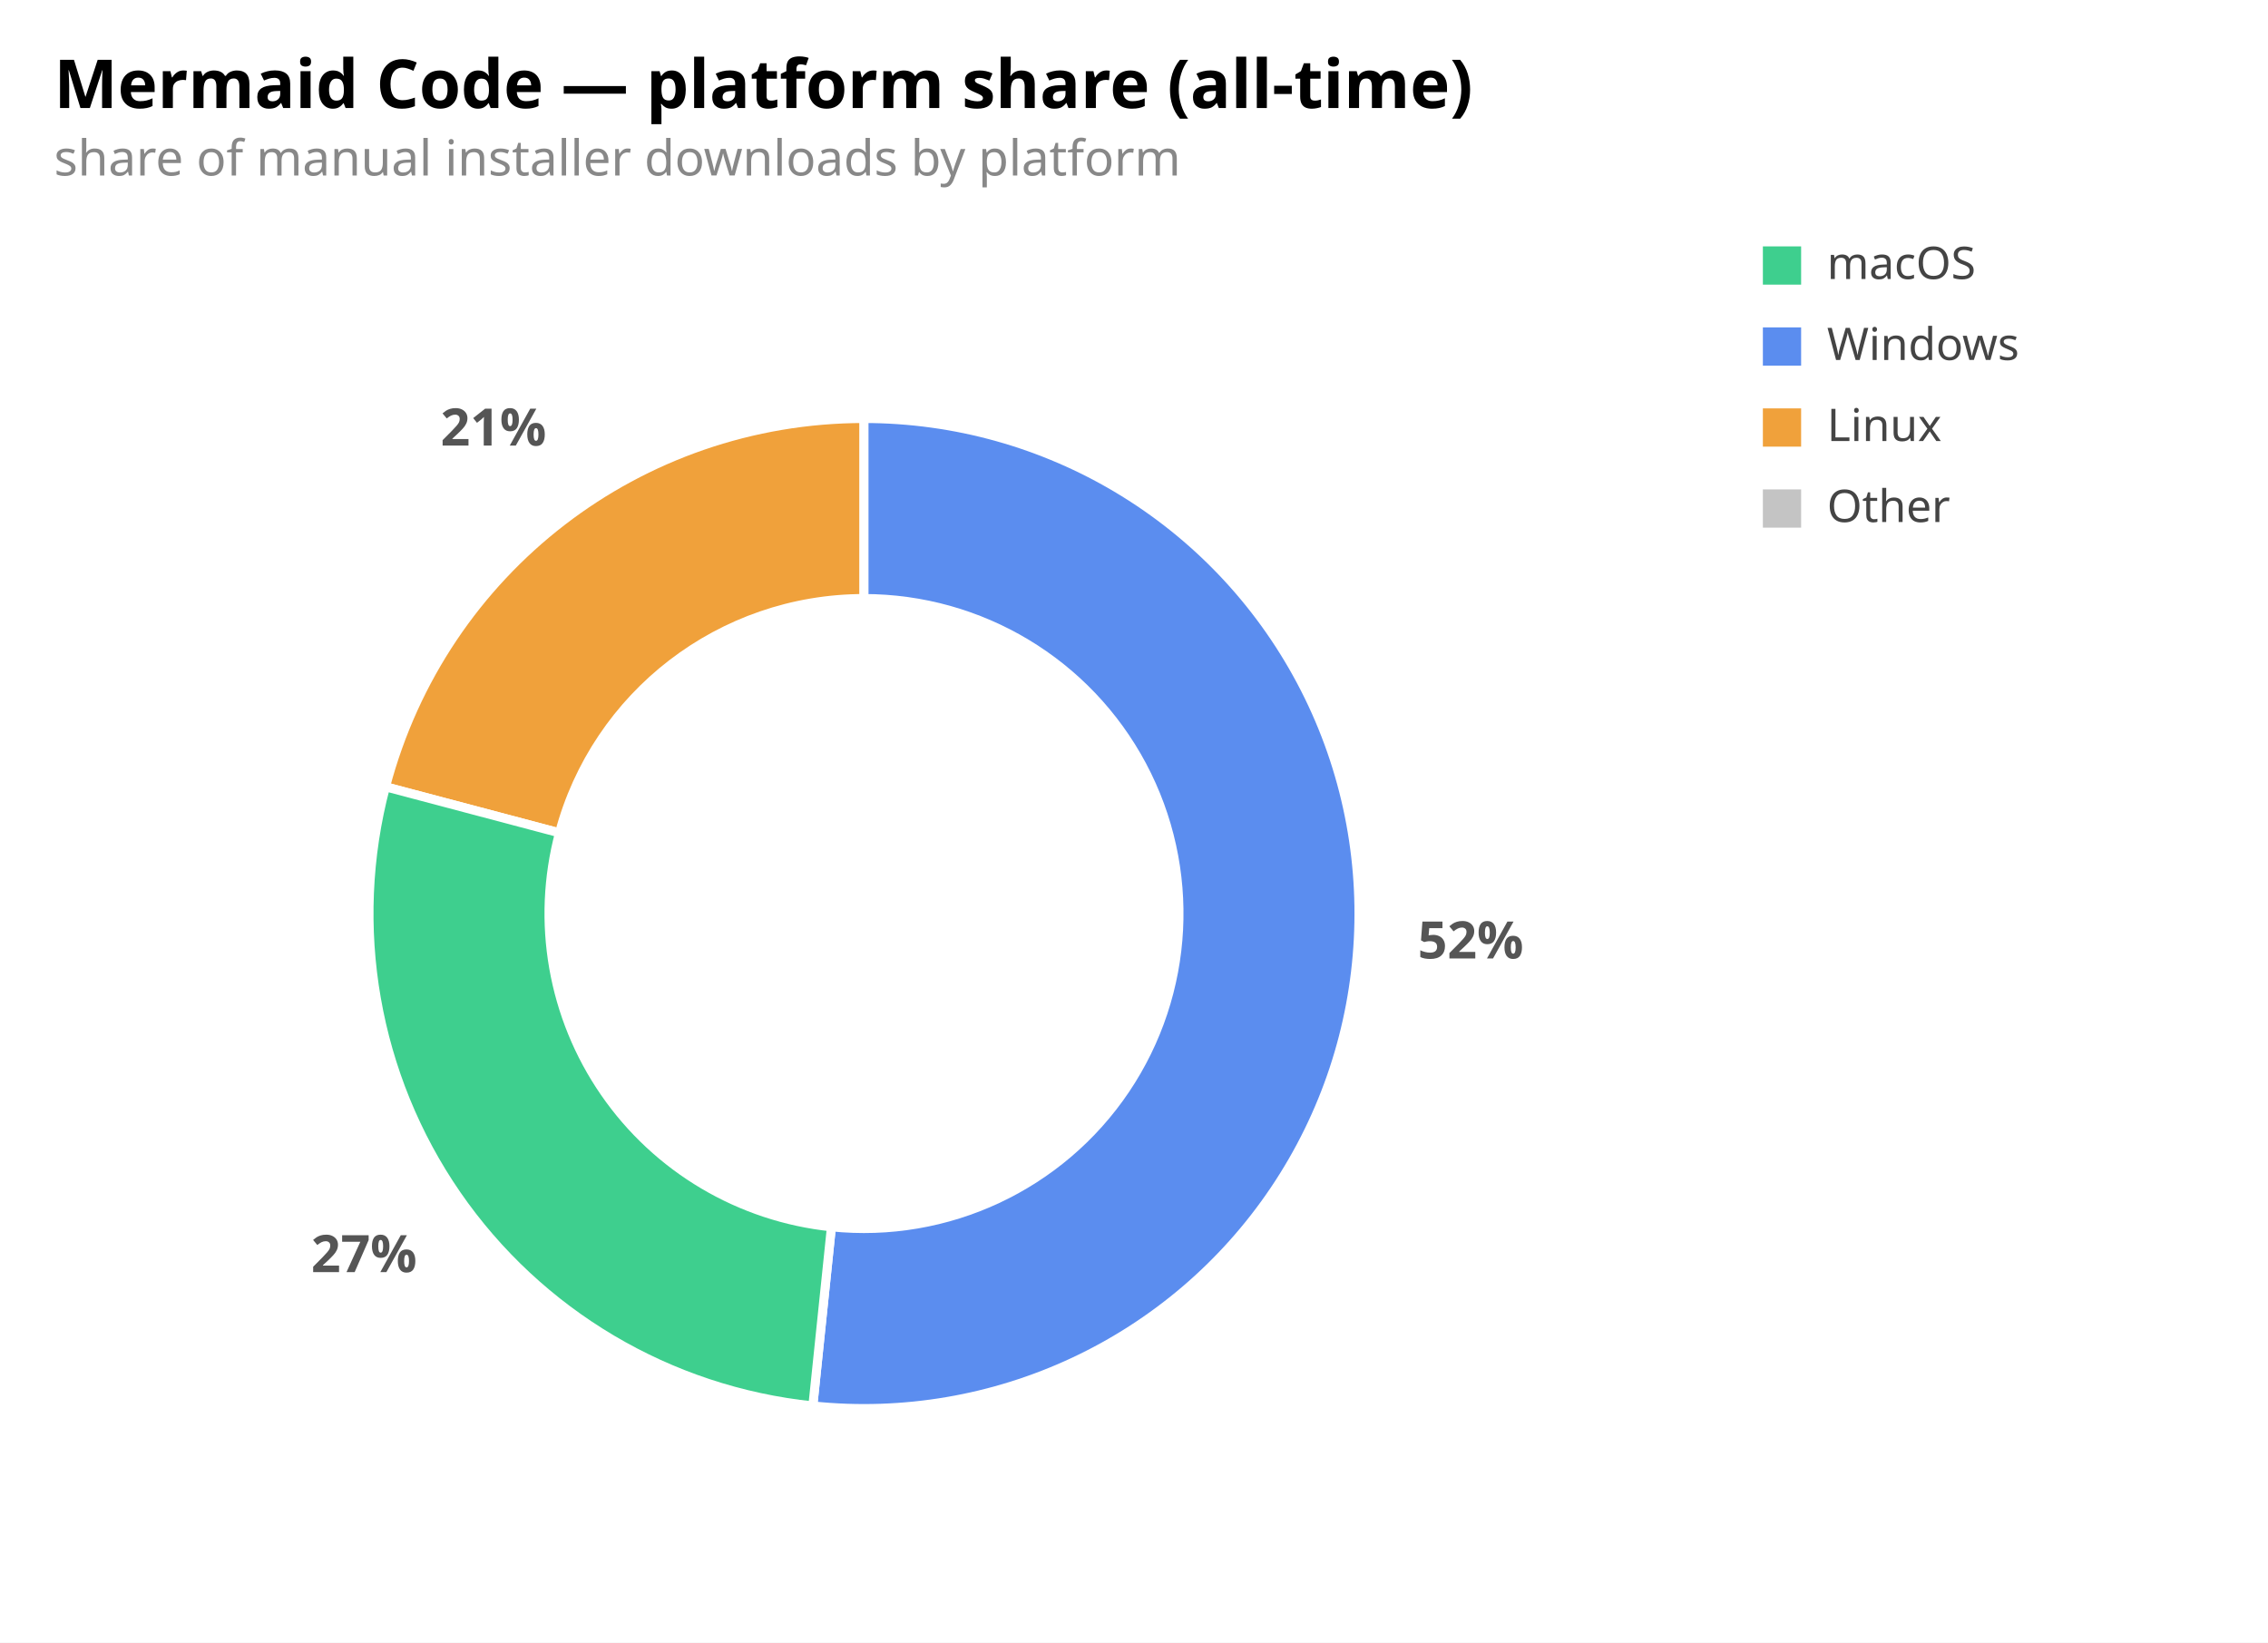
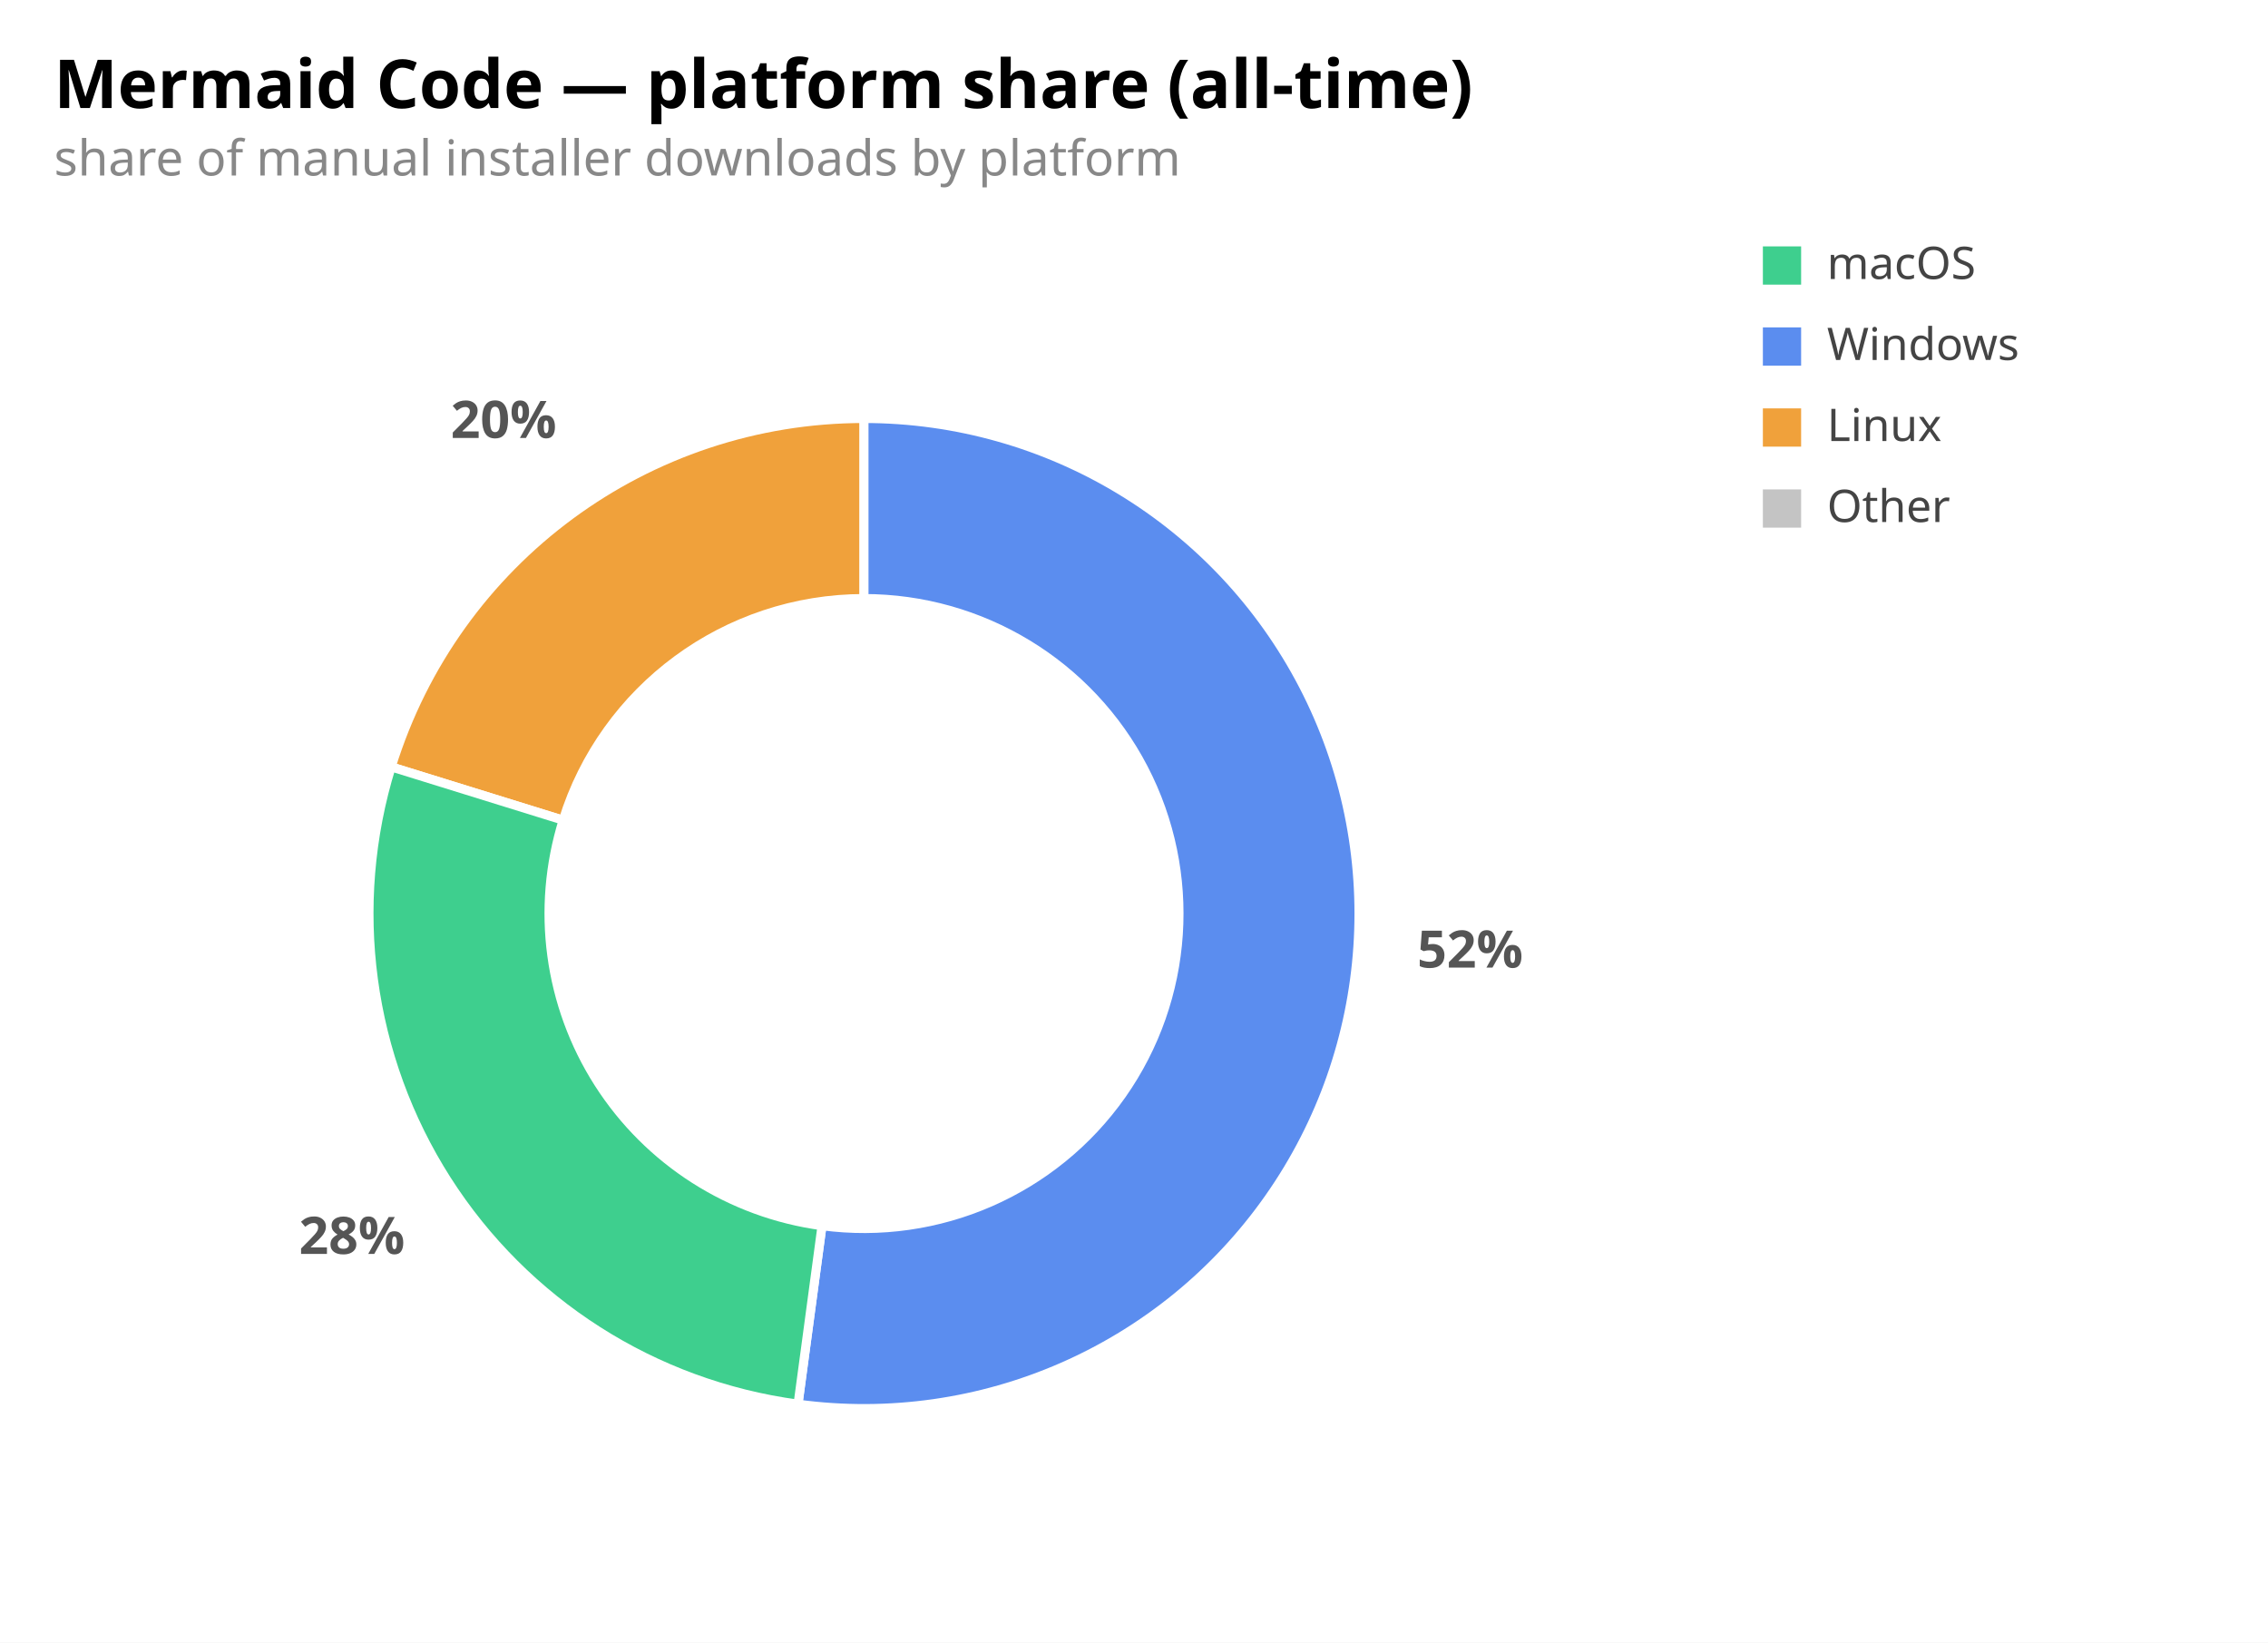
<svg xmlns="http://www.w3.org/2000/svg" version="1.1" class="marks" width="504" height="365" viewBox="0 0 504 365">
  <rect width="504" height="365" fill="white" />
  <g fill="none" stroke-miterlimit="4" transform="translate(12,53)">
    <g class="mark-group role-frame root" role="graphics-object" aria-roledescription="group mark container">
      <g transform="translate(0,0)">
        <path class="background" aria-hidden="true" d="M0,0h360v300h-360Z" />
        <g>
          <g class="mark-arc role-mark layer_0_marks" role="graphics-object" aria-roledescription="arc mark container">
-             <path aria-label="downloads: 19; platform: Linux" role="graphics-symbol" aria-roledescription="arc mark" transform="translate(180,150)" d="M0,-110A110,110,0,0,0,-106.333,-28.164L-67.667,-17.923A70,70,0,0,1,0,-70Z" fill="#f0a13b" stroke="white" stroke-width="2" />
-             <path aria-label="downloads: 47; platform: Windows" role="graphics-symbol" aria-roledescription="arc mark" transform="translate(180,150)" d="M-11.372,109.411A110,110,0,1,0,0,-110L0,-70A70,70,0,1,1,-7.237,69.625Z" fill="#5b8def" stroke="white" stroke-width="2" />
-             <path aria-label="downloads: 25; platform: macOS" role="graphics-symbol" aria-roledescription="arc mark" transform="translate(180,150)" d="M-106.333,-28.164A110,110,0,0,0,-11.372,109.411L-7.237,69.625A70,70,0,0,1,-67.667,-17.923Z" fill="#3ecf8e" stroke="white" stroke-width="2" />
+             <path aria-label="downloads: 19; platform: Linux" role="graphics-symbol" aria-roledescription="arc mark" transform="translate(180,150)" d="M0,-110A110,110,0,0,0,-105.061,-32.59L-66.857,-20.739A70,70,0,0,1,0,-70Z" fill="#f0a13b" stroke="white" stroke-width="2" />
+             <path aria-label="downloads: 49; platform: Windows" role="graphics-symbol" aria-roledescription="arc mark" transform="translate(180,150)" d="M-14.662,109.019A110,110,0,1,0,0,-110L0,-70A70,70,0,1,1,-9.33,69.375Z" fill="#5b8def" stroke="white" stroke-width="2" />
+             <path aria-label="downloads: 26; platform: macOS" role="graphics-symbol" aria-roledescription="arc mark" transform="translate(180,150)" d="M-105.061,-32.59A110,110,0,0,0,-14.662,109.019L-9.33,69.375A70,70,0,0,1,-66.857,-20.739Z" fill="#3ecf8e" stroke="white" stroke-width="2" />
          </g>
          <g class="mark-text role-mark layer_1_marks" role="graphics-object" aria-roledescription="text mark container">
-             <text aria-label="downloads: 19; platform: Linux; frac: 21%" role="graphics-symbol" aria-roledescription="text mark" text-anchor="middle" transform="translate(97.66323,46.01563)" font-family="sans-serif" font-size="11.5px" font-weight="600" fill="#555" opacity="1">21%</text>
-             <text aria-label="downloads: 47; platform: Windows; frac: 52%" role="graphics-symbol" aria-roledescription="text mark" text-anchor="middle" transform="translate(314.819,159.9878)" font-family="sans-serif" font-size="11.5px" font-weight="600" fill="#555" opacity="1">52%</text>
-             <text aria-label="downloads: 25; platform: macOS; frac: 27%" role="graphics-symbol" aria-roledescription="text mark" text-anchor="middle" transform="translate(68.89718,229.6887)" font-family="sans-serif" font-size="11.5px" font-weight="600" fill="#555" opacity="1">27%</text>
+             <text aria-label="downloads: 19; platform: Linux; frac: 20%" role="graphics-symbol" aria-roledescription="text mark" text-anchor="middle" transform="translate(99.92073,44.31554)" font-family="sans-serif" font-size="11.5px" font-weight="600" fill="#555" opacity="1">20%</text>
+             <text aria-label="downloads: 49; platform: Windows; frac: 52%" role="graphics-symbol" aria-roledescription="text mark" text-anchor="middle" transform="translate(314.6985,162.017)" font-family="sans-serif" font-size="11.5px" font-weight="600" fill="#555" opacity="1">52%</text>
+             <text aria-label="downloads: 26; platform: macOS; frac: 28%" role="graphics-symbol" aria-roledescription="text mark" text-anchor="middle" transform="translate(66.20954,225.6411)" font-family="sans-serif" font-size="11.5px" font-weight="600" fill="#555" opacity="1">28%</text>
          </g>
          <g class="mark-group role-legend" role="graphics-symbol" aria-roledescription="legend" aria-label="Symbol legend for fill color with 4 values: macOS, Windows, Linux, Other">
            <g transform="translate(378,0)">
              <path class="background" aria-hidden="true" d="M0,0h72v68h-72Z" pointer-events="none" />
              <g>
                <g class="mark-group role-legend-entry">
                  <g transform="translate(0,0)">
                    <path class="background" aria-hidden="true" d="M0,0h0v0h0Z" pointer-events="none" />
                    <g>
                      <g class="mark-group role-scope" role="graphics-object" aria-roledescription="group mark container">
                        <g transform="translate(0,0)">
                          <path class="background" aria-hidden="true" d="M0,0h72v14h-72Z" pointer-events="none" opacity="1" />
                          <g>
                            <g class="mark-symbol role-legend-symbol" pointer-events="none">
                              <path transform="translate(6,6)" d="M-5,-5h10v10h-10Z" fill="#3ecf8e" stroke="white" stroke-width="1.5" opacity="1" />
                            </g>
                            <g class="mark-text role-legend-label" pointer-events="none">
                              <text text-anchor="start" transform="translate(16,9)" font-family="sans-serif" font-size="10px" fill="#444" opacity="1">macOS</text>
                            </g>
                          </g>
                          <path class="foreground" aria-hidden="true" d="" pointer-events="none" display="none" />
                        </g>
                        <g transform="translate(0,18)">
                          <path class="background" aria-hidden="true" d="M0,0h72v14h-72Z" pointer-events="none" opacity="1" />
                          <g>
                            <g class="mark-symbol role-legend-symbol" pointer-events="none">
                              <path transform="translate(6,6)" d="M-5,-5h10v10h-10Z" fill="#5b8def" stroke="white" stroke-width="1.5" opacity="1" />
                            </g>
                            <g class="mark-text role-legend-label" pointer-events="none">
                              <text text-anchor="start" transform="translate(16,9)" font-family="sans-serif" font-size="10px" fill="#444" opacity="1">Windows</text>
                            </g>
                          </g>
                          <path class="foreground" aria-hidden="true" d="" pointer-events="none" display="none" />
                        </g>
                        <g transform="translate(0,36)">
                          <path class="background" aria-hidden="true" d="M0,0h72v14h-72Z" pointer-events="none" opacity="1" />
                          <g>
                            <g class="mark-symbol role-legend-symbol" pointer-events="none">
                              <path transform="translate(6,6)" d="M-5,-5h10v10h-10Z" fill="#f0a13b" stroke="white" stroke-width="1.5" opacity="1" />
                            </g>
                            <g class="mark-text role-legend-label" pointer-events="none">
                              <text text-anchor="start" transform="translate(16,9)" font-family="sans-serif" font-size="10px" fill="#444" opacity="1">Linux</text>
                            </g>
                          </g>
                          <path class="foreground" aria-hidden="true" d="" pointer-events="none" display="none" />
                        </g>
                        <g transform="translate(0,54)">
                          <path class="background" aria-hidden="true" d="M0,0h72v14h-72Z" pointer-events="none" opacity="1" />
                          <g>
                            <g class="mark-symbol role-legend-symbol" pointer-events="none">
                              <path transform="translate(6,6)" d="M-5,-5h10v10h-10Z" fill="#c4c4c4" stroke="white" stroke-width="1.5" opacity="1" />
                            </g>
                            <g class="mark-text role-legend-label" pointer-events="none">
                              <text text-anchor="start" transform="translate(16,9)" font-family="sans-serif" font-size="10px" fill="#444" opacity="1">Other</text>
                            </g>
                          </g>
                          <path class="foreground" aria-hidden="true" d="" pointer-events="none" display="none" />
                        </g>
                      </g>
                    </g>
                    <path class="foreground" aria-hidden="true" d="" pointer-events="none" display="none" />
                  </g>
                </g>
              </g>
              <path class="foreground" aria-hidden="true" d="" pointer-events="none" display="none" />
            </g>
          </g>
          <g class="mark-group role-title">
            <g transform="translate(0,-41)">
              <path class="background" aria-hidden="true" d="M0,0h0v0h0Z" pointer-events="none" />
              <g>
                <g class="mark-text role-title-text" role="graphics-symbol" aria-roledescription="title" aria-label="Title text 'Mermaid Code — platform share (all-time)'" pointer-events="none">
                  <text text-anchor="start" transform="translate(0,12)" font-family="sans-serif" font-size="15px" font-weight="600" fill="#000" opacity="1">Mermaid Code — platform share (all-time)</text>
                </g>
                <g class="mark-text role-title-subtitle" role="graphics-symbol" aria-roledescription="subtitle" aria-label="Subtitle text 'share of manual installer downloads by platform'" pointer-events="none">
                  <text text-anchor="start" transform="translate(0,27)" font-family="sans-serif" font-size="11px" fill="#888" opacity="1">share of manual installer downloads by platform</text>
                </g>
              </g>
              <path class="foreground" aria-hidden="true" d="" pointer-events="none" display="none" />
            </g>
          </g>
        </g>
        <path class="foreground" aria-hidden="true" d="" display="none" />
      </g>
    </g>
  </g>
</svg>
